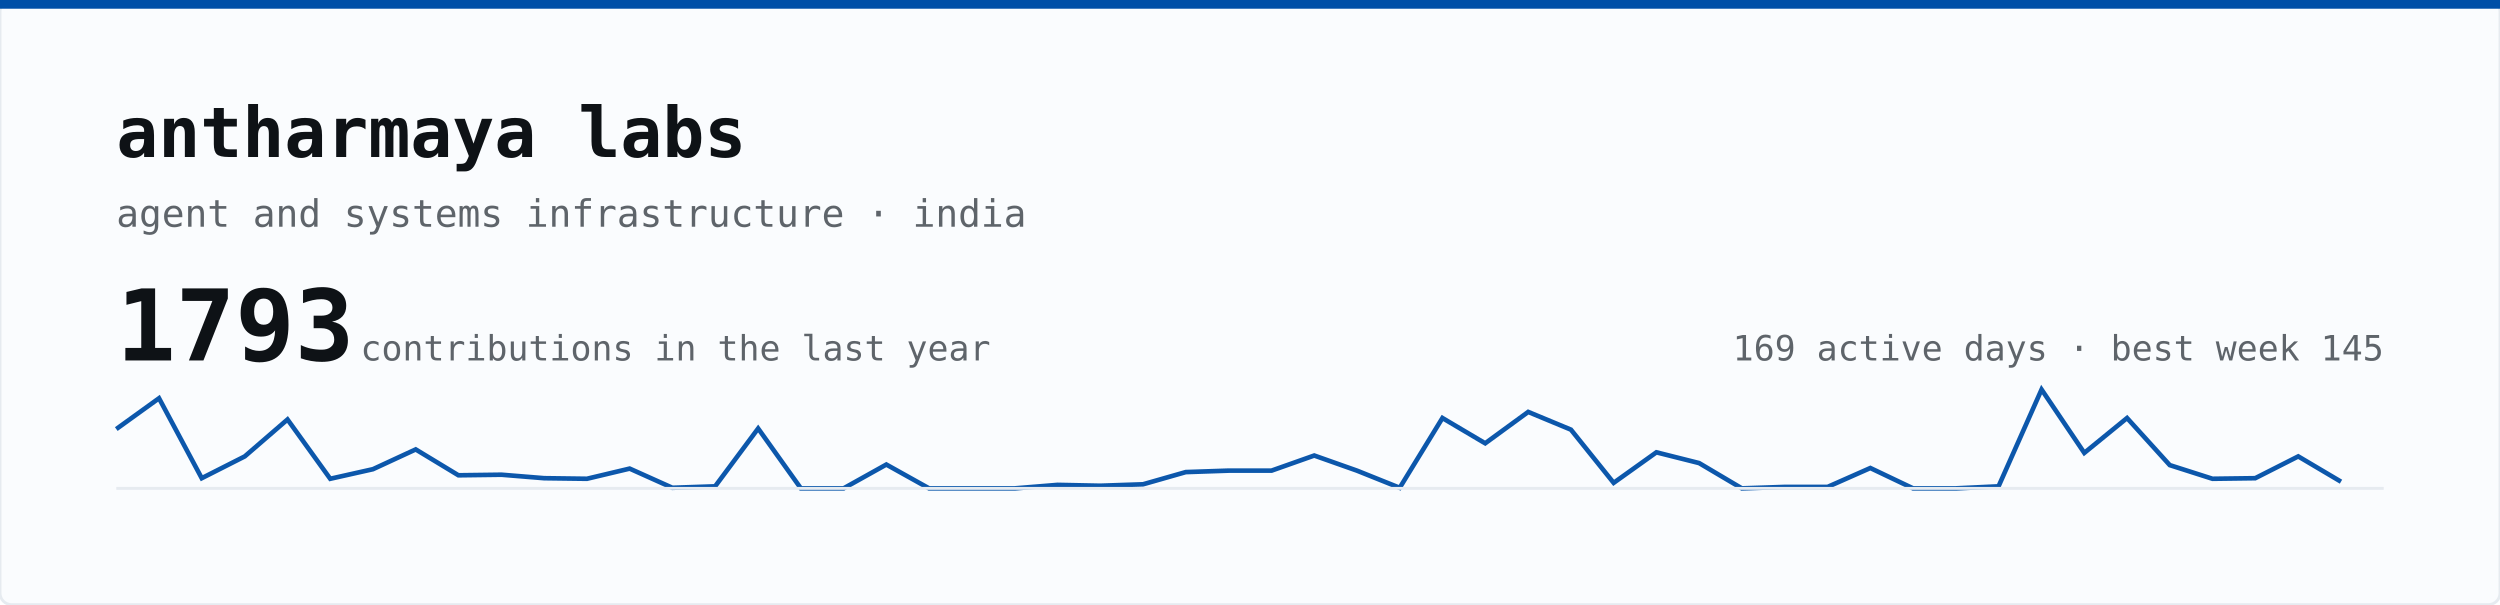
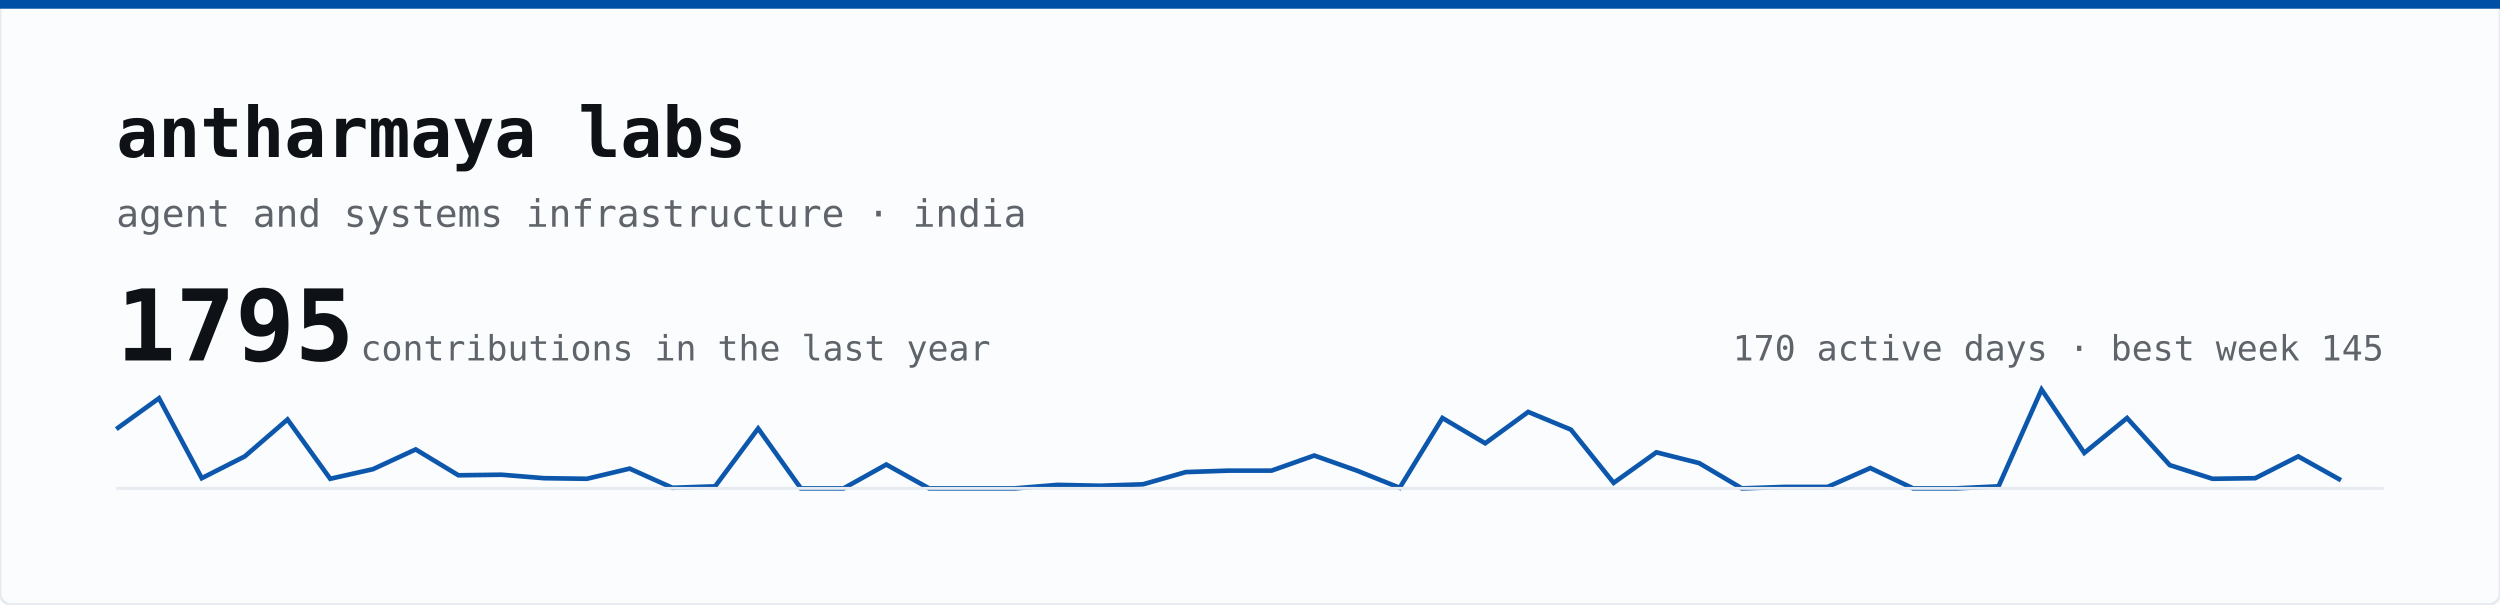
- <svg xmlns="http://www.w3.org/2000/svg" width="860" height="208" viewBox="0 0 860 208" role="img" aria-label="antharmaya labs. 1793 contributions in the last year.">
+ <svg xmlns="http://www.w3.org/2000/svg" width="860" height="208" viewBox="0 0 860 208" role="img" aria-label="antharmaya labs. 1795 contributions in the last year.">
  <rect width="860" height="208" rx="4" fill="#fafcfe" stroke="#e6ebf0" stroke-width="1" />
  <rect width="860" height="3" fill="#004fa7" />
  <text x="40" y="54" font-family="ui-monospace,SFMono-Regular,'SF Mono','JetBrains Mono',Menlo,Consolas,'DejaVu Sans Mono',monospace" font-size="24" font-weight="700" fill="#0e1216">antharmaya labs</text>
  <text x="40" y="78" font-family="ui-monospace,SFMono-Regular,'SF Mono','JetBrains Mono',Menlo,Consolas,'DejaVu Sans Mono',monospace" font-size="13" fill="#5e646a">agent and systems infrastructure · india</text>
-   <text x="40" y="124" font-family="ui-monospace,SFMono-Regular,'SF Mono','JetBrains Mono',Menlo,Consolas,'DejaVu Sans Mono',monospace" font-size="34" font-weight="700" fill="#0e1216">1793</text>
+   <text x="40" y="124" font-family="ui-monospace,SFMono-Regular,'SF Mono','JetBrains Mono',Menlo,Consolas,'DejaVu Sans Mono',monospace" font-size="34" font-weight="700" fill="#0e1216">1795</text>
  <text x="124" y="124" font-family="ui-monospace,SFMono-Regular,'SF Mono','JetBrains Mono',Menlo,Consolas,'DejaVu Sans Mono',monospace" font-size="12" fill="#5e646a">contributions in the last year</text>
-   <text x="820" y="124" font-family="ui-monospace,SFMono-Regular,'SF Mono','JetBrains Mono',Menlo,Consolas,'DejaVu Sans Mono',monospace" font-size="12" fill="#5e646a" text-anchor="end">169 active days  ·  best week 145</text>
-   <polyline points="40.0,147.6 54.7,137.0 69.4,164.5 84.2,157.0 98.9,144.3 113.6,164.7 128.3,161.4 143.0,154.6 157.7,163.5 172.5,163.3 187.2,164.5 201.9,164.7 216.6,161.2 231.3,167.8 246.0,167.3 260.8,147.4 275.5,168.0 290.2,168.0 304.9,159.8 319.6,168.0 334.3,168.0 349.1,168.0 363.8,166.8 378.5,167.1 393.2,166.6 407.9,162.4 422.6,161.9 437.4,161.9 452.1,156.7 466.8,161.9 481.5,167.8 496.2,143.8 510.9,152.5 525.7,141.7 540.4,147.8 555.1,166.1 569.8,155.6 584.5,159.3 599.2,168.0 614.0,167.5 628.7,167.5 643.4,161.0 658.1,168.0 672.8,168.0 687.5,167.3 702.3,134.0 717.0,155.8 731.7,143.8 746.4,160.0 761.1,164.7 775.8,164.5 790.6,157.0 805.3,165.7" fill="none" stroke="#004fa7" stroke-width="1.6" opacity="0.95" />
+   <text x="820" y="124" font-family="ui-monospace,SFMono-Regular,'SF Mono','JetBrains Mono',Menlo,Consolas,'DejaVu Sans Mono',monospace" font-size="12" fill="#5e646a" text-anchor="end">170 active days  ·  best week 145</text>
+   <polyline points="40.0,147.6 54.7,137.0 69.4,164.5 84.2,157.0 98.9,144.3 113.6,164.7 128.3,161.4 143.0,154.6 157.7,163.5 172.5,163.3 187.2,164.5 201.9,164.7 216.6,161.2 231.3,167.8 246.0,167.3 260.8,147.4 275.5,168.0 290.2,168.0 304.9,159.8 319.6,168.0 334.3,168.0 349.1,168.0 363.8,166.8 378.5,167.1 393.2,166.6 407.9,162.4 422.6,161.9 437.4,161.9 452.1,156.7 466.8,161.9 481.5,167.8 496.2,143.8 510.9,152.5 525.7,141.7 540.4,147.8 555.1,166.1 569.8,155.6 584.5,159.3 599.2,168.0 614.0,167.5 628.7,167.5 643.4,161.0 658.1,168.0 672.8,168.0 687.5,167.3 702.3,134.0 717.0,155.8 731.7,143.8 746.4,160.0 761.1,164.7 775.8,164.5 790.6,157.0 805.3,165.2" fill="none" stroke="#004fa7" stroke-width="1.6" opacity="0.95" />
  <line x1="40" y1="168" x2="820" y2="168" stroke="#e6ebf0" stroke-width="1" />
</svg>
